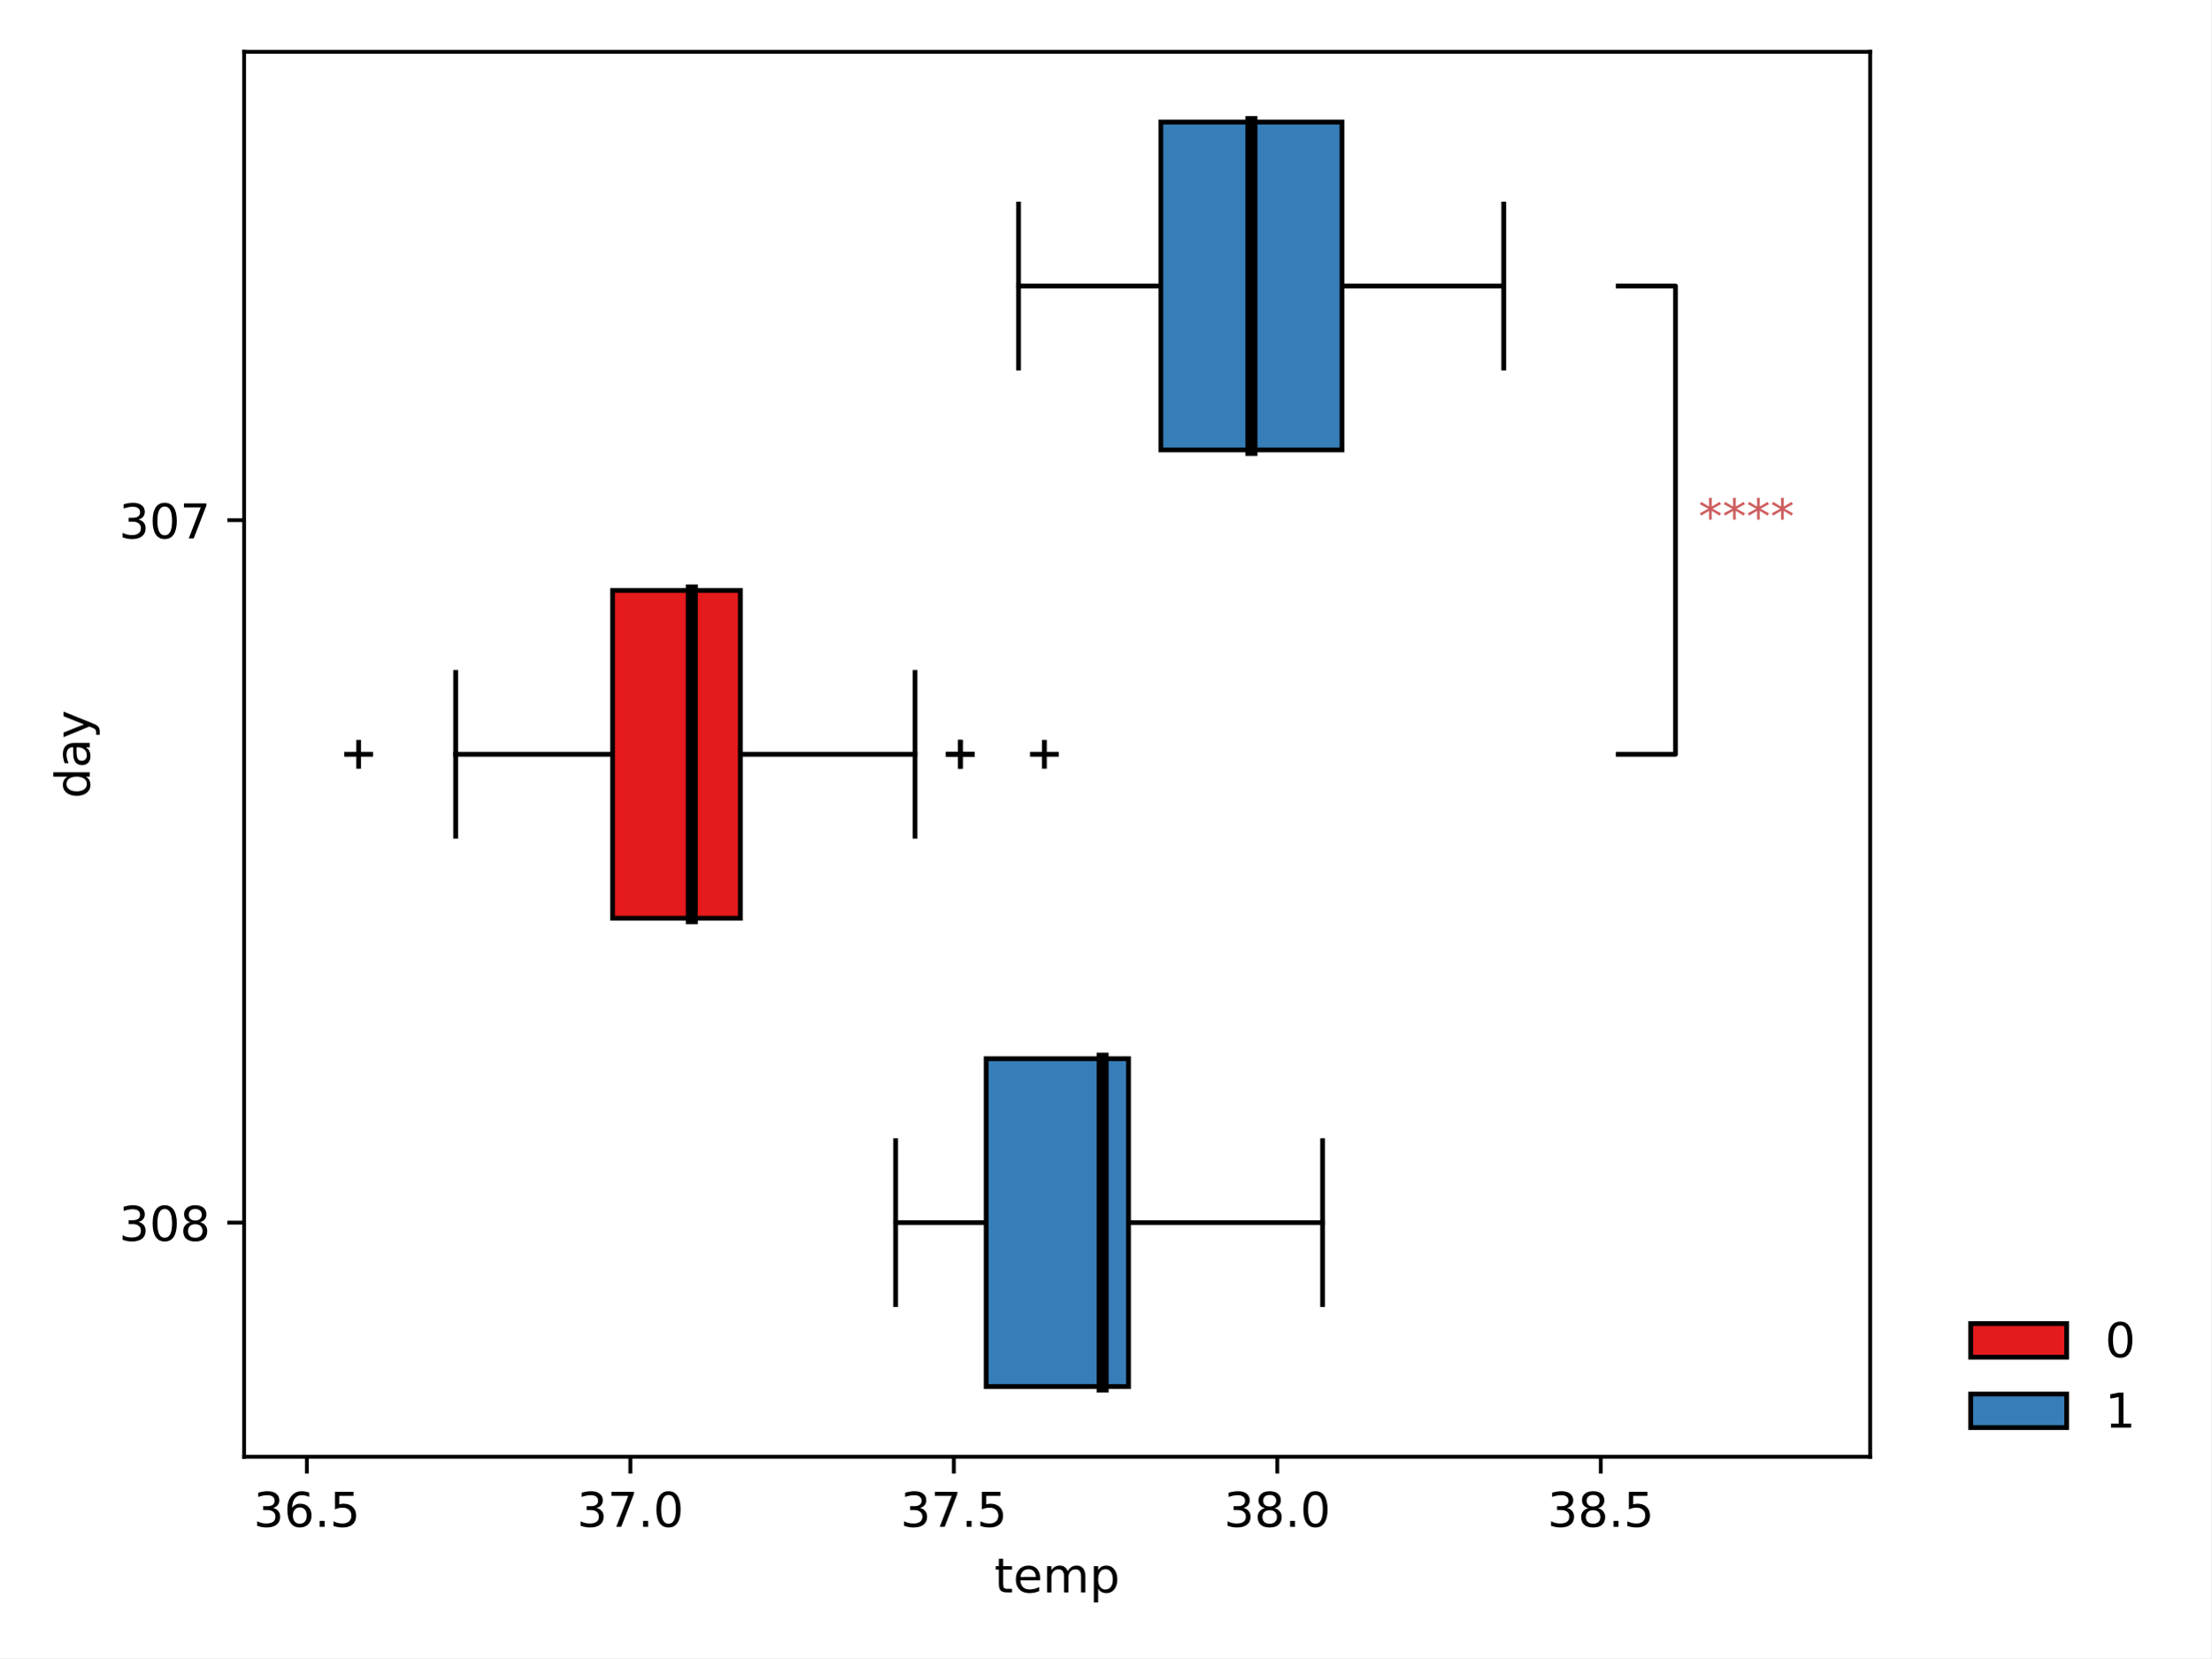
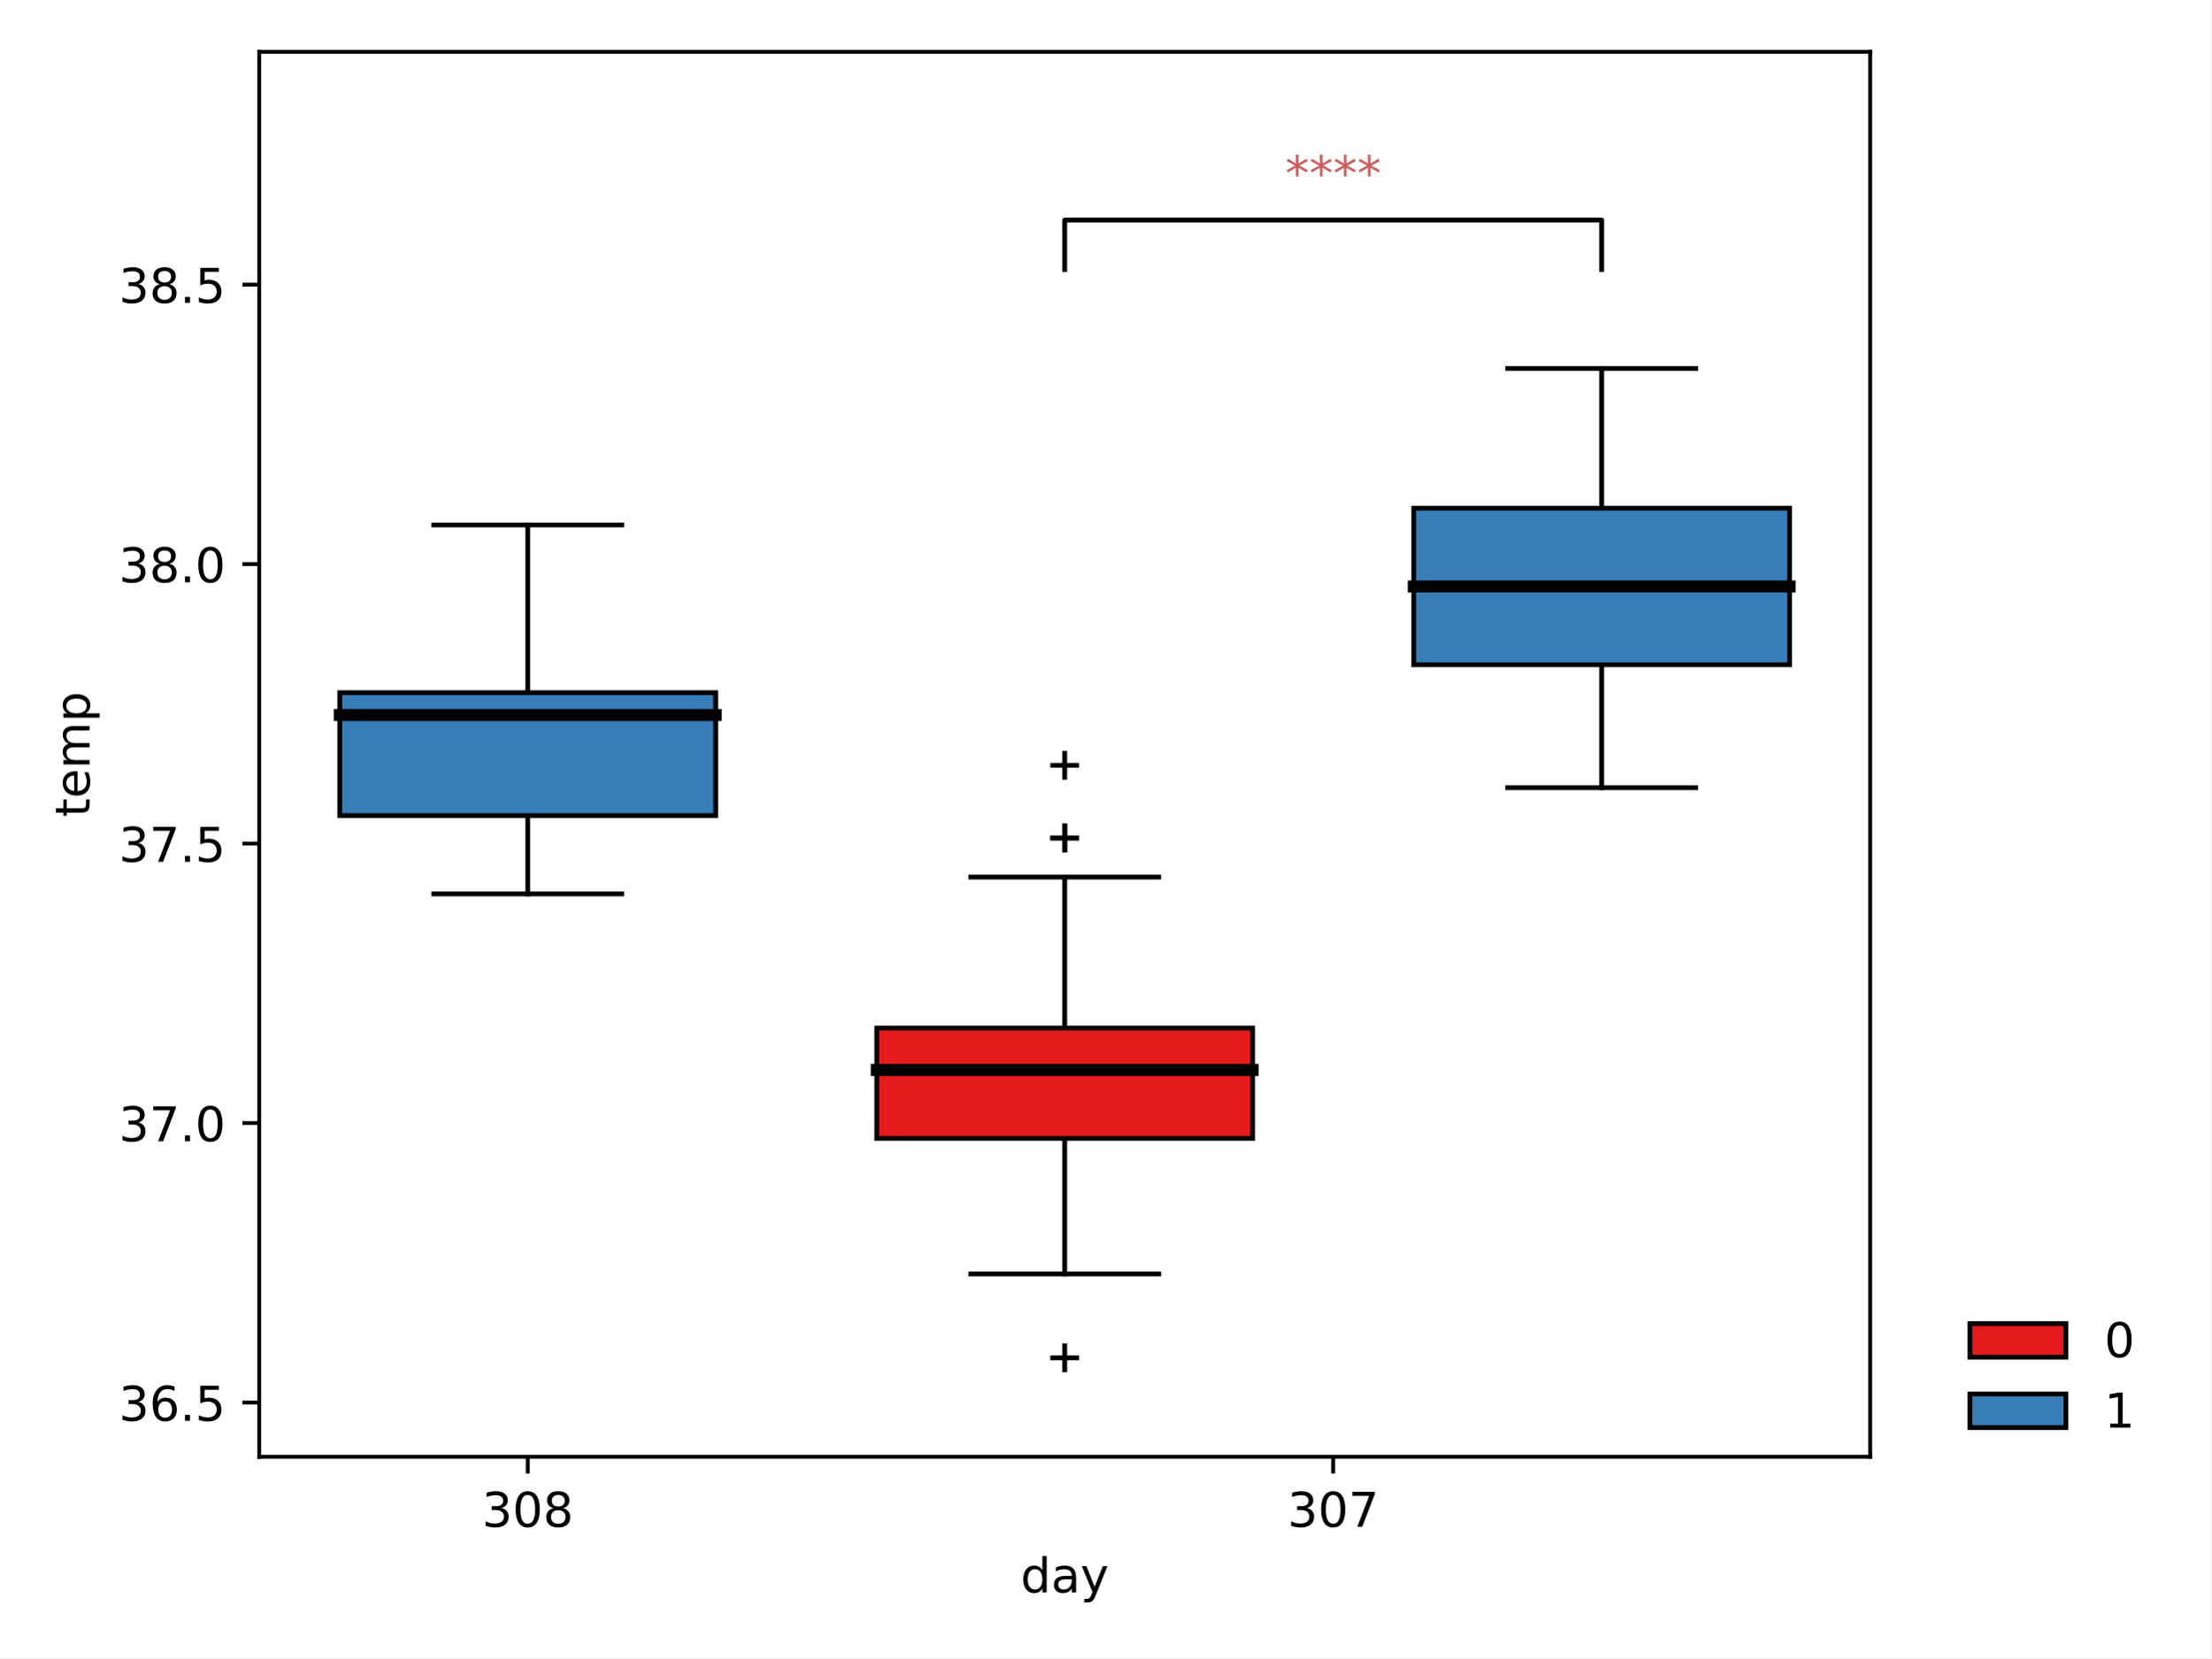
<svg xmlns="http://www.w3.org/2000/svg" xmlns:xlink="http://www.w3.org/1999/xlink" height="345.6pt" version="1.1" viewBox="0 0 460.8 345.6" width="460.8pt">
  <defs>
    <style type="text/css">
*{stroke-linecap:butt;stroke-linejoin:round;}
  </style>
  </defs>
  <g id="figure_1">
    <g id="patch_1">
      <path d="M 0 345.6  L 460.8 345.6  L 460.8 0  L 0 0  z " style="fill:#ffffff;" />
    </g>
    <g id="axes_1">
      <g id="patch_2">
-         <path d="M 50.87 303.64  L 389.754 303.64  L 389.754 10.8  L 50.87 10.8  z " style="fill:#ffffff;" />
+         <path d="M 54.02 303.64  L 389.754 303.64  L 389.754 10.8  L 54.02 10.8  z " style="fill:#ffffff;" />
      </g>
      <g id="matplotlib.axis_1">
        <g id="xtick_1">
          <g id="line2d_1">
            <defs>
-               <path d="M 0 0  L 0 3.5  " id="mb3184bf155" style="stroke:#000000;stroke-width:0.8;" />
-             </defs>
-             <g>
-               <use style="stroke:#000000;stroke-width:0.8;" x="63.949" xlink:href="#mb3184bf155" y="303.64" />
+               <path d="M 0 0  L 0 3.5  " id="m9e9b20db87" style="stroke:#000000;stroke-width:0.8;" />
+             </defs>
+             <g>
+               <use style="stroke:#000000;stroke-width:0.8;" x="109.976" xlink:href="#m9e9b20db87" y="303.64" />
            </g>
          </g>
          <g id="text_1">
            <defs>
              <path d="M 40.578 39.312  Q 47.656 37.797 51.625 33  Q 55.609 28.219 55.609 21.188  Q 55.609 10.406 48.188 4.484  Q 40.766 -1.422 27.094 -1.422  Q 22.516 -1.422 17.656 -0.516  Q 12.797 0.391 7.625 2.203  L 7.625 11.719  Q 11.719 9.328 16.594 8.109  Q 21.484 6.891 26.812 6.891  Q 36.078 6.891 40.938 10.547  Q 45.797 14.203 45.797 21.188  Q 45.797 27.641 41.281 31.266  Q 36.766 34.906 28.719 34.906  L 20.219 34.906  L 20.219 43.016  L 29.109 43.016  Q 36.375 43.016 40.234 45.922  Q 44.094 48.828 44.094 54.297  Q 44.094 59.906 40.109 62.906  Q 36.141 65.922 28.719 65.922  Q 24.656 65.922 20.016 65.031  Q 15.375 64.156 9.812 62.312  L 9.812 71.094  Q 15.438 72.656 20.344 73.438  Q 25.25 74.219 29.594 74.219  Q 40.828 74.219 47.359 69.109  Q 53.906 64.016 53.906 55.328  Q 53.906 49.266 50.438 45.094  Q 46.969 40.922 40.578 39.312  z " id="DejaVuSans-51" />
+               <path d="M 31.781 66.406  Q 24.172 66.406 20.328 58.906  Q 16.5 51.422 16.5 36.375  Q 16.5 21.391 20.328 13.891  Q 24.172 6.391 31.781 6.391  Q 39.453 6.391 43.281 13.891  Q 47.125 21.391 47.125 36.375  Q 47.125 51.422 43.281 58.906  Q 39.453 66.406 31.781 66.406  z M 31.781 74.219  Q 44.047 74.219 50.516 64.516  Q 56.984 54.828 56.984 36.375  Q 56.984 17.969 50.516 8.266  Q 44.047 -1.422 31.781 -1.422  Q 19.531 -1.422 13.062 8.266  Q 6.594 17.969 6.594 36.375  Q 6.594 54.828 13.062 64.516  Q 19.531 74.219 31.781 74.219  z " id="DejaVuSans-48" />
+               <path d="M 31.781 34.625  Q 24.75 34.625 20.719 30.859  Q 16.703 27.094 16.703 20.516  Q 16.703 13.922 20.719 10.156  Q 24.75 6.391 31.781 6.391  Q 38.812 6.391 42.859 10.172  Q 46.922 13.969 46.922 20.516  Q 46.922 27.094 42.891 30.859  Q 38.875 34.625 31.781 34.625  z M 21.922 38.812  Q 15.578 40.375 12.031 44.719  Q 8.5 49.078 8.5 55.328  Q 8.5 64.062 14.719 69.141  Q 20.953 74.219 31.781 74.219  Q 42.672 74.219 48.875 69.141  Q 55.078 64.062 55.078 55.328  Q 55.078 49.078 51.531 44.719  Q 48 40.375 41.703 38.812  Q 48.828 37.156 52.797 32.312  Q 56.781 27.484 56.781 20.516  Q 56.781 9.906 50.312 4.234  Q 43.844 -1.422 31.781 -1.422  Q 19.734 -1.422 13.25 4.234  Q 6.781 9.906 6.781 20.516  Q 6.781 27.484 10.781 32.312  Q 14.797 37.156 21.922 38.812  z M 18.312 54.391  Q 18.312 48.734 21.844 45.562  Q 25.391 42.391 31.781 42.391  Q 38.141 42.391 41.719 45.562  Q 45.312 48.734 45.312 54.391  Q 45.312 60.062 41.719 63.234  Q 38.141 66.406 31.781 66.406  Q 25.391 66.406 21.844 63.234  Q 18.312 60.062 18.312 54.391  z " id="DejaVuSans-56" />
+             </defs>
+             <g transform="translate(100.4319 318.2384)scale(0.1 -0.1)">
+               <use xlink:href="#DejaVuSans-51" />
+               <use x="63.623" xlink:href="#DejaVuSans-48" />
+               <use x="127.246" xlink:href="#DejaVuSans-56" />
+             </g>
+           </g>
+         </g>
+         <g id="xtick_2">
+           <g id="line2d_2">
+             <g>
+               <use style="stroke:#000000;stroke-width:0.8;" x="277.843" xlink:href="#m9e9b20db87" y="303.64" />
+             </g>
+           </g>
+           <g id="text_2">
+             <defs>
+               <path d="M 8.203 72.906  L 55.078 72.906  L 55.078 68.703  L 28.609 0  L 18.312 0  L 43.219 64.594  L 8.203 64.594  z " id="DejaVuSans-55" />
+             </defs>
+             <g transform="translate(268.2989 318.2384)scale(0.1 -0.1)">
+               <use xlink:href="#DejaVuSans-51" />
+               <use x="63.623" xlink:href="#DejaVuSans-48" />
+               <use x="127.246" xlink:href="#DejaVuSans-55" />
+             </g>
+           </g>
+         </g>
+         <g id="text_3">
+           <defs>
+             <path d="M 45.406 46.391  L 45.406 75.984  L 54.391 75.984  L 54.391 0  L 45.406 0  L 45.406 8.203  Q 42.578 3.328 38.25 0.953  Q 33.938 -1.422 27.875 -1.422  Q 17.969 -1.422 11.734 6.484  Q 5.516 14.406 5.516 27.297  Q 5.516 40.188 11.734 48.094  Q 17.969 56 27.875 56  Q 33.938 56 38.25 53.625  Q 42.578 51.266 45.406 46.391  z M 14.797 27.297  Q 14.797 17.391 18.875 11.75  Q 22.953 6.109 30.078 6.109  Q 37.203 6.109 41.297 11.75  Q 45.406 17.391 45.406 27.297  Q 45.406 37.203 41.297 42.844  Q 37.203 48.484 30.078 48.484  Q 22.953 48.484 18.875 42.844  Q 14.797 37.203 14.797 27.297  z " id="DejaVuSans-100" />
+             <path d="M 34.281 27.484  Q 23.391 27.484 19.188 25  Q 14.984 22.516 14.984 16.5  Q 14.984 11.719 18.141 8.906  Q 21.297 6.109 26.703 6.109  Q 34.188 6.109 38.703 11.406  Q 43.219 16.703 43.219 25.484  L 43.219 27.484  z M 52.203 31.203  L 52.203 0  L 43.219 0  L 43.219 8.297  Q 40.141 3.328 35.547 0.953  Q 30.953 -1.422 24.312 -1.422  Q 15.922 -1.422 10.953 3.297  Q 6 8.016 6 15.922  Q 6 25.141 12.172 29.828  Q 18.359 34.516 30.609 34.516  L 43.219 34.516  L 43.219 35.406  Q 43.219 41.609 39.141 45  Q 35.062 48.391 27.688 48.391  Q 23 48.391 18.547 47.266  Q 14.109 46.141 10.016 43.891  L 10.016 52.203  Q 14.938 54.109 19.578 55.047  Q 24.219 56 28.609 56  Q 40.484 56 46.344 49.844  Q 52.203 43.703 52.203 31.203  z " id="DejaVuSans-97" />
+             <path d="M 32.172 -5.078  Q 28.375 -14.844 24.75 -17.812  Q 21.141 -20.797 15.094 -20.797  L 7.906 -20.797  L 7.906 -13.281  L 13.188 -13.281  Q 16.891 -13.281 18.938 -11.516  Q 21 -9.766 23.484 -3.219  L 25.094 0.875  L 2.984 54.688  L 12.5 54.688  L 29.594 11.922  L 46.688 54.688  L 56.203 54.688  z " id="DejaVuSans-121" />
+           </defs>
+           <g transform="translate(212.6893 331.9166)scale(0.1 -0.1)">
+             <use xlink:href="#DejaVuSans-100" />
+             <use x="63.477" xlink:href="#DejaVuSans-97" />
+             <use x="124.756" xlink:href="#DejaVuSans-121" />
+           </g>
+         </g>
+       </g>
+       <g id="matplotlib.axis_2">
+         <g id="ytick_1">
+           <g id="line2d_3">
+             <defs>
+               <path d="M 0 0  L -3.5 0  " id="m54b683e108" style="stroke:#000000;stroke-width:0.8;" />
+             </defs>
+             <g>
+               <use style="stroke:#000000;stroke-width:0.8;" x="54.02" xlink:href="#m54b683e108" y="292.338" />
+             </g>
+           </g>
+           <g id="text_4">
+             <defs>
              <path d="M 33.016 40.375  Q 26.375 40.375 22.484 35.828  Q 18.609 31.297 18.609 23.391  Q 18.609 15.531 22.484 10.953  Q 26.375 6.391 33.016 6.391  Q 39.656 6.391 43.531 10.953  Q 47.406 15.531 47.406 23.391  Q 47.406 31.297 43.531 35.828  Q 39.656 40.375 33.016 40.375  z M 52.594 71.297  L 52.594 62.312  Q 48.875 64.062 45.094 64.984  Q 41.312 65.922 37.594 65.922  Q 27.828 65.922 22.672 59.328  Q 17.531 52.734 16.797 39.406  Q 19.672 43.656 24.016 45.922  Q 28.375 48.188 33.594 48.188  Q 44.578 48.188 50.953 41.516  Q 57.328 34.859 57.328 23.391  Q 57.328 12.156 50.688 5.359  Q 44.047 -1.422 33.016 -1.422  Q 20.359 -1.422 13.672 8.266  Q 6.984 17.969 6.984 36.375  Q 6.984 53.656 15.188 63.938  Q 23.391 74.219 37.203 74.219  Q 40.922 74.219 44.703 73.484  Q 48.484 72.75 52.594 71.297  z " id="DejaVuSans-54" />
              <path d="M 10.688 12.406  L 21 12.406  L 21 0  L 10.688 0  z " id="DejaVuSans-46" />
              <path d="M 10.797 72.906  L 49.516 72.906  L 49.516 64.594  L 19.828 64.594  L 19.828 46.734  Q 21.969 47.469 24.109 47.828  Q 26.266 48.188 28.422 48.188  Q 40.625 48.188 47.75 41.5  Q 54.891 34.812 54.891 23.391  Q 54.891 11.625 47.562 5.094  Q 40.234 -1.422 26.906 -1.422  Q 22.312 -1.422 17.547 -0.641  Q 12.797 0.141 7.719 1.703  L 7.719 11.625  Q 12.109 9.234 16.797 8.062  Q 21.484 6.891 26.703 6.891  Q 35.156 6.891 40.078 11.328  Q 45.016 15.766 45.016 23.391  Q 45.016 31 40.078 35.438  Q 35.156 39.891 26.703 39.891  Q 22.75 39.891 18.812 39.016  Q 14.891 38.141 10.797 36.281  z " id="DejaVuSans-53" />
            </defs>
-             <g transform="translate(52.81578 318.2384)scale(0.1 -0.1)">
+             <g transform="translate(24.75437 296.1376)scale(0.1 -0.1)">
              <use xlink:href="#DejaVuSans-51" />
              <use x="63.623" xlink:href="#DejaVuSans-54" />
              <use x="127.246" xlink:href="#DejaVuSans-46" />
              <use x="159.033" xlink:href="#DejaVuSans-53" />
            </g>
          </g>
        </g>
-         <g id="xtick_2">
-           <g id="line2d_2">
-             <g>
-               <use style="stroke:#000000;stroke-width:0.8;" x="131.364" xlink:href="#mb3184bf155" y="303.64" />
-             </g>
-           </g>
-           <g id="text_2">
-             <defs>
-               <path d="M 8.203 72.906  L 55.078 72.906  L 55.078 68.703  L 28.609 0  L 18.312 0  L 43.219 64.594  L 8.203 64.594  z " id="DejaVuSans-55" />
-               <path d="M 31.781 66.406  Q 24.172 66.406 20.328 58.906  Q 16.5 51.422 16.5 36.375  Q 16.5 21.391 20.328 13.891  Q 24.172 6.391 31.781 6.391  Q 39.453 6.391 43.281 13.891  Q 47.125 21.391 47.125 36.375  Q 47.125 51.422 43.281 58.906  Q 39.453 66.406 31.781 66.406  z M 31.781 74.219  Q 44.047 74.219 50.516 64.516  Q 56.984 54.828 56.984 36.375  Q 56.984 17.969 50.516 8.266  Q 44.047 -1.422 31.781 -1.422  Q 19.531 -1.422 13.062 8.266  Q 6.594 17.969 6.594 36.375  Q 6.594 54.828 13.062 64.516  Q 19.531 74.219 31.781 74.219  z " id="DejaVuSans-48" />
-             </defs>
-             <g transform="translate(120.2312 318.2384)scale(0.1 -0.1)">
+         <g id="ytick_2">
+           <g id="line2d_4">
+             <g>
+               <use style="stroke:#000000;stroke-width:0.8;" x="54.02" xlink:href="#m54b683e108" y="234.083" />
+             </g>
+           </g>
+           <g id="text_5">
+             <g transform="translate(24.75437 237.8819)scale(0.1 -0.1)">
              <use xlink:href="#DejaVuSans-51" />
              <use x="63.623" xlink:href="#DejaVuSans-55" />
              <use x="127.246" xlink:href="#DejaVuSans-46" />
              <use x="159.033" xlink:href="#DejaVuSans-48" />
            </g>
          </g>
        </g>
-         <g id="xtick_3">
-           <g id="line2d_3">
-             <g>
-               <use style="stroke:#000000;stroke-width:0.8;" x="198.78" xlink:href="#mb3184bf155" y="303.64" />
-             </g>
-           </g>
-           <g id="text_3">
-             <g transform="translate(187.6467 318.2384)scale(0.1 -0.1)">
+         <g id="ytick_3">
+           <g id="line2d_5">
+             <g>
+               <use style="stroke:#000000;stroke-width:0.8;" x="54.02" xlink:href="#m54b683e108" y="175.827" />
+             </g>
+           </g>
+           <g id="text_6">
+             <g transform="translate(24.75437 179.6261)scale(0.1 -0.1)">
              <use xlink:href="#DejaVuSans-51" />
              <use x="63.623" xlink:href="#DejaVuSans-55" />
              <use x="127.246" xlink:href="#DejaVuSans-46" />
              <use x="159.033" xlink:href="#DejaVuSans-53" />
            </g>
          </g>
        </g>
-         <g id="xtick_4">
-           <g id="line2d_4">
-             <g>
-               <use style="stroke:#000000;stroke-width:0.8;" x="266.195" xlink:href="#mb3184bf155" y="303.64" />
-             </g>
-           </g>
-           <g id="text_4">
-             <defs>
-               <path d="M 31.781 34.625  Q 24.75 34.625 20.719 30.859  Q 16.703 27.094 16.703 20.516  Q 16.703 13.922 20.719 10.156  Q 24.75 6.391 31.781 6.391  Q 38.812 6.391 42.859 10.172  Q 46.922 13.969 46.922 20.516  Q 46.922 27.094 42.891 30.859  Q 38.875 34.625 31.781 34.625  z M 21.922 38.812  Q 15.578 40.375 12.031 44.719  Q 8.5 49.078 8.5 55.328  Q 8.5 64.062 14.719 69.141  Q 20.953 74.219 31.781 74.219  Q 42.672 74.219 48.875 69.141  Q 55.078 64.062 55.078 55.328  Q 55.078 49.078 51.531 44.719  Q 48 40.375 41.703 38.812  Q 48.828 37.156 52.797 32.312  Q 56.781 27.484 56.781 20.516  Q 56.781 9.906 50.312 4.234  Q 43.844 -1.422 31.781 -1.422  Q 19.734 -1.422 13.25 4.234  Q 6.781 9.906 6.781 20.516  Q 6.781 27.484 10.781 32.312  Q 14.797 37.156 21.922 38.812  z M 18.312 54.391  Q 18.312 48.734 21.844 45.562  Q 25.391 42.391 31.781 42.391  Q 38.141 42.391 41.719 45.562  Q 45.312 48.734 45.312 54.391  Q 45.312 60.062 41.719 63.234  Q 38.141 66.406 31.781 66.406  Q 25.391 66.406 21.844 63.234  Q 18.312 60.062 18.312 54.391  z " id="DejaVuSans-56" />
-             </defs>
-             <g transform="translate(255.0621 318.2384)scale(0.1 -0.1)">
+         <g id="ytick_4">
+           <g id="line2d_6">
+             <g>
+               <use style="stroke:#000000;stroke-width:0.8;" x="54.02" xlink:href="#m54b683e108" y="117.571" />
+             </g>
+           </g>
+           <g id="text_7">
+             <g transform="translate(24.75437 121.3704)scale(0.1 -0.1)">
              <use xlink:href="#DejaVuSans-51" />
              <use x="63.623" xlink:href="#DejaVuSans-56" />
              <use x="127.246" xlink:href="#DejaVuSans-46" />
              <use x="159.033" xlink:href="#DejaVuSans-48" />
            </g>
          </g>
        </g>
-         <g id="xtick_5">
-           <g id="line2d_5">
-             <g>
-               <use style="stroke:#000000;stroke-width:0.8;" x="333.61" xlink:href="#mb3184bf155" y="303.64" />
-             </g>
-           </g>
-           <g id="text_5">
-             <g transform="translate(322.4776 318.2384)scale(0.1 -0.1)">
+         <g id="ytick_5">
+           <g id="line2d_7">
+             <g>
+               <use style="stroke:#000000;stroke-width:0.8;" x="54.02" xlink:href="#m54b683e108" y="59.315" />
+             </g>
+           </g>
+           <g id="text_8">
+             <g transform="translate(24.75437 63.11461)scale(0.1 -0.1)">
              <use xlink:href="#DejaVuSans-51" />
              <use x="63.623" xlink:href="#DejaVuSans-56" />
              <use x="127.246" xlink:href="#DejaVuSans-46" />
              <use x="159.033" xlink:href="#DejaVuSans-53" />
            </g>
          </g>
        </g>
-         <g id="text_6">
+         <g id="text_9">
          <defs>
            <path d="M 18.312 70.219  L 18.312 54.688  L 36.812 54.688  L 36.812 47.703  L 18.312 47.703  L 18.312 18.016  Q 18.312 11.328 20.141 9.422  Q 21.969 7.516 27.594 7.516  L 36.812 7.516  L 36.812 0  L 27.594 0  Q 17.188 0 13.234 3.875  Q 9.281 7.766 9.281 18.016  L 9.281 47.703  L 2.688 47.703  L 2.688 54.688  L 9.281 54.688  L 9.281 70.219  z " id="DejaVuSans-116" />
            <path d="M 56.203 29.594  L 56.203 25.203  L 14.891 25.203  Q 15.484 15.922 20.484 11.062  Q 25.484 6.203 34.422 6.203  Q 39.594 6.203 44.453 7.469  Q 49.312 8.734 54.109 11.281  L 54.109 2.781  Q 49.266 0.734 44.188 -0.344  Q 39.109 -1.422 33.891 -1.422  Q 20.797 -1.422 13.156 6.188  Q 5.516 13.812 5.516 26.812  Q 5.516 40.234 12.766 48.109  Q 20.016 56 32.328 56  Q 43.359 56 49.781 48.891  Q 56.203 41.797 56.203 29.594  z M 47.219 32.234  Q 47.125 39.594 43.094 43.984  Q 39.062 48.391 32.422 48.391  Q 24.906 48.391 20.391 44.141  Q 15.875 39.891 15.188 32.172  z " id="DejaVuSans-101" />
            <path d="M 52 44.188  Q 55.375 50.25 60.062 53.125  Q 64.75 56 71.094 56  Q 79.641 56 84.281 50.016  Q 88.922 44.047 88.922 33.016  L 88.922 0  L 79.891 0  L 79.891 32.719  Q 79.891 40.578 77.094 44.375  Q 74.312 48.188 68.609 48.188  Q 61.625 48.188 57.562 43.547  Q 53.516 38.922 53.516 30.906  L 53.516 0  L 44.484 0  L 44.484 32.719  Q 44.484 40.625 41.703 44.406  Q 38.922 48.188 33.109 48.188  Q 26.219 48.188 22.156 43.531  Q 18.109 38.875 18.109 30.906  L 18.109 0  L 9.078 0  L 9.078 54.688  L 18.109 54.688  L 18.109 46.188  Q 21.188 51.219 25.484 53.609  Q 29.781 56 35.688 56  Q 41.656 56 45.828 52.969  Q 50 49.953 52 44.188  z " id="DejaVuSans-109" />
            <path d="M 18.109 8.203  L 18.109 -20.797  L 9.078 -20.797  L 9.078 54.688  L 18.109 54.688  L 18.109 46.391  Q 20.953 51.266 25.266 53.625  Q 29.594 56 35.594 56  Q 45.562 56 51.781 48.094  Q 58.016 40.188 58.016 27.297  Q 58.016 14.406 51.781 6.484  Q 45.562 -1.422 35.594 -1.422  Q 29.594 -1.422 25.266 0.953  Q 20.953 3.328 18.109 8.203  z M 48.688 27.297  Q 48.688 37.203 44.609 42.844  Q 40.531 48.484 33.406 48.484  Q 26.266 48.484 22.188 42.844  Q 18.109 37.203 18.109 27.297  Q 18.109 17.391 22.188 11.75  Q 26.266 6.109 33.406 6.109  Q 40.531 6.109 44.609 11.75  Q 48.688 17.391 48.688 27.297  z " id="DejaVuSans-112" />
          </defs>
-           <g transform="translate(207.2308 331.9166)scale(0.1 -0.1)">
+           <g transform="translate(18.67469 170.3013)rotate(-90)scale(0.1 -0.1)">
            <use xlink:href="#DejaVuSans-116" />
            <use x="39.209" xlink:href="#DejaVuSans-101" />
            <use x="100.732" xlink:href="#DejaVuSans-109" />
            <use x="198.145" xlink:href="#DejaVuSans-112" />
          </g>
        </g>
      </g>
-       <g id="matplotlib.axis_2">
-         <g id="ytick_1">
-           <g id="line2d_6">
-             <defs>
-               <path d="M 0 0  L -3.5 0  " id="mc99d6a86c3" style="stroke:#000000;stroke-width:0.8;" />
-             </defs>
-             <g>
-               <use style="stroke:#000000;stroke-width:0.8;" x="50.87" xlink:href="#mc99d6a86c3" y="254.833" />
-             </g>
-           </g>
-           <g id="text_7">
-             <g transform="translate(24.7825 258.6326)scale(0.1 -0.1)">
-               <use xlink:href="#DejaVuSans-51" />
-               <use x="63.623" xlink:href="#DejaVuSans-48" />
-               <use x="127.246" xlink:href="#DejaVuSans-56" />
-             </g>
-           </g>
-         </g>
-         <g id="ytick_2">
-           <g id="line2d_7">
-             <g>
-               <use style="stroke:#000000;stroke-width:0.8;" x="50.87" xlink:href="#mc99d6a86c3" y="108.413" />
-             </g>
-           </g>
-           <g id="text_8">
-             <g transform="translate(24.7825 112.2126)scale(0.1 -0.1)">
-               <use xlink:href="#DejaVuSans-51" />
-               <use x="63.623" xlink:href="#DejaVuSans-48" />
-               <use x="127.246" xlink:href="#DejaVuSans-55" />
-             </g>
-           </g>
-         </g>
-         <g id="text_9">
-           <defs>
-             <path d="M 45.406 46.391  L 45.406 75.984  L 54.391 75.984  L 54.391 0  L 45.406 0  L 45.406 8.203  Q 42.578 3.328 38.25 0.953  Q 33.938 -1.422 27.875 -1.422  Q 17.969 -1.422 11.734 6.484  Q 5.516 14.406 5.516 27.297  Q 5.516 40.188 11.734 48.094  Q 17.969 56 27.875 56  Q 33.938 56 38.25 53.625  Q 42.578 51.266 45.406 46.391  z M 14.797 27.297  Q 14.797 17.391 18.875 11.75  Q 22.953 6.109 30.078 6.109  Q 37.203 6.109 41.297 11.75  Q 45.406 17.391 45.406 27.297  Q 45.406 37.203 41.297 42.844  Q 37.203 48.484 30.078 48.484  Q 22.953 48.484 18.875 42.844  Q 14.797 37.203 14.797 27.297  z " id="DejaVuSans-100" />
-             <path d="M 34.281 27.484  Q 23.391 27.484 19.188 25  Q 14.984 22.516 14.984 16.5  Q 14.984 11.719 18.141 8.906  Q 21.297 6.109 26.703 6.109  Q 34.188 6.109 38.703 11.406  Q 43.219 16.703 43.219 25.484  L 43.219 27.484  z M 52.203 31.203  L 52.203 0  L 43.219 0  L 43.219 8.297  Q 40.141 3.328 35.547 0.953  Q 30.953 -1.422 24.312 -1.422  Q 15.922 -1.422 10.953 3.297  Q 6 8.016 6 15.922  Q 6 25.141 12.172 29.828  Q 18.359 34.516 30.609 34.516  L 43.219 34.516  L 43.219 35.406  Q 43.219 41.609 39.141 45  Q 35.062 48.391 27.688 48.391  Q 23 48.391 18.547 47.266  Q 14.109 46.141 10.016 43.891  L 10.016 52.203  Q 14.938 54.109 19.578 55.047  Q 24.219 56 28.609 56  Q 40.484 56 46.344 49.844  Q 52.203 43.703 52.203 31.203  z " id="DejaVuSans-97" />
-             <path d="M 32.172 -5.078  Q 28.375 -14.844 24.75 -17.812  Q 21.141 -20.797 15.094 -20.797  L 7.906 -20.797  L 7.906 -13.281  L 13.188 -13.281  Q 16.891 -13.281 18.938 -11.516  Q 21 -9.766 23.484 -3.219  L 25.094 0.875  L 2.984 54.688  L 12.5 54.688  L 29.594 11.922  L 46.688 54.688  L 56.203 54.688  z " id="DejaVuSans-121" />
-           </defs>
-           <g transform="translate(18.70281 166.4177)rotate(-90)scale(0.1 -0.1)">
-             <use xlink:href="#DejaVuSans-100" />
-             <use x="63.477" xlink:href="#DejaVuSans-97" />
-             <use x="124.756" xlink:href="#DejaVuSans-121" />
-           </g>
-         </g>
-       </g>
      <g id="line2d_8">
-         <path clip-path="url(#p48c6e43bc2)" d="M 205.521 254.833  L 186.645 254.833  " style="fill:none;stroke:#000000;stroke-linecap:square;" />
+         <path clip-path="url(#p80604685f8)" d="M 109.976 170.001  L 109.976 186.313  " style="fill:none;stroke:#000000;stroke-linecap:square;" />
      </g>
      <g id="line2d_9">
-         <path clip-path="url(#p48c6e43bc2)" d="M 235.184 254.833  L 275.633 254.833  " style="fill:none;stroke:#000000;stroke-linecap:square;" />
+         <path clip-path="url(#p80604685f8)" d="M 109.976 144.369  L 109.976 109.415  " style="fill:none;stroke:#000000;stroke-linecap:square;" />
      </g>
      <g id="line2d_10">
-         <path clip-path="url(#p48c6e43bc2)" d="M 186.645 271.916  L 186.645 237.751  " style="fill:none;stroke:#000000;stroke-linecap:square;" />
+         <path clip-path="url(#p80604685f8)" d="M 90.391 186.313  L 129.56 186.313  " style="fill:none;stroke:#000000;stroke-linecap:square;" />
      </g>
      <g id="line2d_11">
-         <path clip-path="url(#p48c6e43bc2)" d="M 275.633 271.916  L 275.633 237.751  " style="fill:none;stroke:#000000;stroke-linecap:square;" />
+         <path clip-path="url(#p80604685f8)" d="M 90.391 109.415  L 129.56 109.415  " style="fill:none;stroke:#000000;stroke-linecap:square;" />
      </g>
      <g id="line2d_12" />
      <g id="line2d_13">
-         <path clip-path="url(#p48c6e43bc2)" d="M 127.656 157.22  L 94.96 157.22  " style="fill:none;stroke:#000000;stroke-linecap:square;" />
+         <path clip-path="url(#p80604685f8)" d="M 221.887 237.287  L 221.887 265.541  " style="fill:none;stroke:#000000;stroke-linecap:square;" />
      </g>
      <g id="line2d_14">
-         <path clip-path="url(#p48c6e43bc2)" d="M 154.285 157.22  L 190.69 157.22  " style="fill:none;stroke:#000000;stroke-linecap:square;" />
+         <path clip-path="url(#p80604685f8)" d="M 221.887 214.276  L 221.887 182.818  " style="fill:none;stroke:#000000;stroke-linecap:square;" />
      </g>
      <g id="line2d_15">
-         <path clip-path="url(#p48c6e43bc2)" d="M 94.96 174.302  L 94.96 140.138  " style="fill:none;stroke:#000000;stroke-linecap:square;" />
+         <path clip-path="url(#p80604685f8)" d="M 202.303 265.541  L 241.471 265.541  " style="fill:none;stroke:#000000;stroke-linecap:square;" />
      </g>
      <g id="line2d_16">
-         <path clip-path="url(#p48c6e43bc2)" d="M 190.69 174.302  L 190.69 140.138  " style="fill:none;stroke:#000000;stroke-linecap:square;" />
+         <path clip-path="url(#p80604685f8)" d="M 202.303 182.818  L 241.471 182.818  " style="fill:none;stroke:#000000;stroke-linecap:square;" />
      </g>
      <g id="line2d_17">
        <defs>
-           <path d="M -3 0  L 3 0  M 0 3  L 0 -3  " id="m7caa1c03c3" style="stroke:#000000;" />
+           <path d="M -3 0  L 3 0  M 0 3  L 0 -3  " id="me521ef0d3c" style="stroke:#000000;" />
        </defs>
-         <g clip-path="url(#p48c6e43bc2)">
-           <use style="fill-opacity:0;stroke:#000000;" x="74.735" xlink:href="#m7caa1c03c3" y="157.22" />
-           <use style="fill-opacity:0;stroke:#000000;" x="200.128" xlink:href="#m7caa1c03c3" y="157.22" />
-           <use style="fill-opacity:0;stroke:#000000;" x="217.656" xlink:href="#m7caa1c03c3" y="157.22" />
-           <use style="fill-opacity:0;stroke:#000000;" x="200.128" xlink:href="#m7caa1c03c3" y="157.22" />
+         <g clip-path="url(#p80604685f8)">
+           <use style="fill-opacity:0;stroke:#000000;" x="221.887" xlink:href="#me521ef0d3c" y="283.017" />
+           <use style="fill-opacity:0;stroke:#000000;" x="221.887" xlink:href="#me521ef0d3c" y="174.662" />
+           <use style="fill-opacity:0;stroke:#000000;" x="221.887" xlink:href="#me521ef0d3c" y="159.515" />
+           <use style="fill-opacity:0;stroke:#000000;" x="221.887" xlink:href="#me521ef0d3c" y="174.662" />
        </g>
      </g>
      <g id="line2d_18">
-         <path clip-path="url(#p48c6e43bc2)" d="M 241.925 59.607  L 212.263 59.607  " style="fill:none;stroke:#000000;stroke-linecap:square;" />
+         <path clip-path="url(#p80604685f8)" d="M 333.798 138.543  L 333.798 164.176  " style="fill:none;stroke:#000000;stroke-linecap:square;" />
      </g>
      <g id="line2d_19">
-         <path clip-path="url(#p48c6e43bc2)" d="M 279.678 59.607  L 313.386 59.607  " style="fill:none;stroke:#000000;stroke-linecap:square;" />
+         <path clip-path="url(#p80604685f8)" d="M 333.798 105.92  L 333.798 76.792  " style="fill:none;stroke:#000000;stroke-linecap:square;" />
      </g>
      <g id="line2d_20">
-         <path clip-path="url(#p48c6e43bc2)" d="M 212.263 76.689  L 212.263 42.524  " style="fill:none;stroke:#000000;stroke-linecap:square;" />
+         <path clip-path="url(#p80604685f8)" d="M 314.214 164.176  L 353.383 164.176  " style="fill:none;stroke:#000000;stroke-linecap:square;" />
      </g>
      <g id="line2d_21">
-         <path clip-path="url(#p48c6e43bc2)" d="M 313.386 76.689  L 313.386 42.524  " style="fill:none;stroke:#000000;stroke-linecap:square;" />
+         <path clip-path="url(#p80604685f8)" d="M 314.214 76.792  L 353.383 76.792  " style="fill:none;stroke:#000000;stroke-linecap:square;" />
      </g>
      <g id="line2d_22" />
      <g id="line2d_23">
-         <path clip-path="url(#p48c6e43bc2)" d="M 337.251 157.22  L 349.183 157.22  L 349.183 59.607  L 337.251 59.607  " style="fill:none;stroke:#000000;stroke-linecap:square;" />
+         <path clip-path="url(#p80604685f8)" d="M 221.887 56.17  L 221.887 45.858  L 333.798 45.858  L 333.798 56.17  " style="fill:none;stroke:#000000;stroke-linecap:square;" />
      </g>
      <g id="patch_3">
-         <path clip-path="url(#p48c6e43bc2)" d="M 205.521 288.998  L 205.521 220.669  L 235.184 220.669  L 235.184 288.998  L 205.521 288.998  z " style="fill:#377eb8;stroke:#000000;stroke-linejoin:miter;" />
+         <path clip-path="url(#p80604685f8)" d="M 70.807 170.001  L 149.145 170.001  L 149.145 144.369  L 70.807 144.369  L 70.807 170.001  z " style="fill:#377eb8;stroke:#000000;stroke-linejoin:miter;" />
      </g>
      <g id="patch_4">
-         <path clip-path="url(#p48c6e43bc2)" d="M 127.656 191.385  L 127.656 123.055  L 154.285 123.055  L 154.285 191.385  L 127.656 191.385  z " style="fill:#e41a1c;stroke:#000000;stroke-linejoin:miter;" />
+         <path clip-path="url(#p80604685f8)" d="M 182.718 237.287  L 261.056 237.287  L 261.056 214.276  L 182.718 214.276  L 182.718 237.287  z " style="fill:#e41a1c;stroke:#000000;stroke-linejoin:miter;" />
      </g>
      <g id="patch_5">
-         <path clip-path="url(#p48c6e43bc2)" d="M 241.925 93.771  L 241.925 25.442  L 279.678 25.442  L 279.678 93.771  L 241.925 93.771  z " style="fill:#377eb8;stroke:#000000;stroke-linejoin:miter;" />
+         <path clip-path="url(#p80604685f8)" d="M 294.629 138.543  L 372.967 138.543  L 372.967 105.92  L 294.629 105.92  L 294.629 138.543  z " style="fill:#377eb8;stroke:#000000;stroke-linejoin:miter;" />
      </g>
      <g id="line2d_24">
-         <path clip-path="url(#p48c6e43bc2)" d="M 229.791 288.998  L 229.791 220.669  " style="fill:none;stroke:#000000;stroke-linecap:square;stroke-width:2.5;" />
+         <path clip-path="url(#p80604685f8)" d="M 70.807 149.029  L 149.145 149.029  " style="fill:none;stroke:#000000;stroke-linecap:square;stroke-width:2.5;" />
      </g>
      <g id="line2d_25">
-         <path clip-path="url(#p48c6e43bc2)" d="M 144.173 191.385  L 144.173 123.055  " style="fill:none;stroke:#000000;stroke-linecap:square;stroke-width:2.5;" />
+         <path clip-path="url(#p80604685f8)" d="M 182.718 223.014  L 261.056 223.014  " style="fill:none;stroke:#000000;stroke-linecap:square;stroke-width:2.5;" />
      </g>
      <g id="line2d_26">
-         <path clip-path="url(#p48c6e43bc2)" d="M 260.802 93.771  L 260.802 25.442  " style="fill:none;stroke:#000000;stroke-linecap:square;stroke-width:2.5;" />
+         <path clip-path="url(#p80604685f8)" d="M 294.629 122.232  L 372.967 122.232  " style="fill:none;stroke:#000000;stroke-linecap:square;stroke-width:2.5;" />
      </g>
      <g id="patch_6">
-         <path d="M 50.87 303.64  L 50.87 10.8  " style="fill:none;stroke:#000000;stroke-linecap:square;stroke-linejoin:miter;stroke-width:0.8;" />
+         <path d="M 54.02 303.64  L 54.02 10.8  " style="fill:none;stroke:#000000;stroke-linecap:square;stroke-linejoin:miter;stroke-width:0.8;" />
      </g>
      <g id="patch_7">
        <path d="M 389.754 303.64  L 389.754 10.8  " style="fill:none;stroke:#000000;stroke-linecap:square;stroke-linejoin:miter;stroke-width:0.8;" />
      </g>
      <g id="patch_8">
-         <path d="M 50.87 303.64  L 389.754 303.64  " style="fill:none;stroke:#000000;stroke-linecap:square;stroke-linejoin:miter;stroke-width:0.8;" />
+         <path d="M 54.02 303.64  L 389.754 303.64  " style="fill:none;stroke:#000000;stroke-linecap:square;stroke-linejoin:miter;stroke-width:0.8;" />
      </g>
      <g id="patch_9">
-         <path d="M 50.87 10.8  L 389.754 10.8  " style="fill:none;stroke:#000000;stroke-linecap:square;stroke-linejoin:miter;stroke-width:0.8;" />
+         <path d="M 54.02 10.8  L 389.754 10.8  " style="fill:none;stroke:#000000;stroke-linecap:square;stroke-linejoin:miter;stroke-width:0.8;" />
      </g>
      <g id="text_10">
        <defs>
          <path d="M 47.016 60.891  L 29.5 51.422  L 47.016 41.891  L 44.188 37.109  L 27.781 47.016  L 27.781 28.609  L 22.219 28.609  L 22.219 47.016  L 5.812 37.109  L 2.984 41.891  L 20.516 51.422  L 2.984 60.891  L 5.812 65.719  L 22.219 55.812  L 22.219 74.219  L 27.781 74.219  L 27.781 55.812  L 44.188 65.719  z " id="DejaVuSans-42" />
        </defs>
-         <g style="fill:#cd5c5c;" transform="translate(353.9564 111.1727)scale(0.1 -0.1)">
+         <g style="fill:#cd5c5c;" transform="translate(267.8427 39.65411)scale(0.1 -0.1)">
          <use xlink:href="#DejaVuSans-42" />
          <use x="50" xlink:href="#DejaVuSans-42" />
          <use x="100" xlink:href="#DejaVuSans-42" />
          <use x="150" xlink:href="#DejaVuSans-42" />
        </g>
      </g>
      <g id="legend_1">
        <g id="patch_10">
-           <path d="M 410.698 282.882  L 430.698 282.882  L 430.698 275.882  L 410.698 275.882  z " style="fill:#e41a1c;stroke:#000000;stroke-linejoin:miter;" />
+           <path d="M 410.541 282.882  L 430.541 282.882  L 430.541 275.882  L 410.541 275.882  z " style="fill:#e41a1c;stroke:#000000;stroke-linejoin:miter;" />
        </g>
        <g id="text_11">
-           <g transform="translate(438.6982 282.8822)scale(0.1 -0.1)">
+           <g transform="translate(438.5407 282.8822)scale(0.1 -0.1)">
            <use xlink:href="#DejaVuSans-48" />
          </g>
        </g>
        <g id="patch_11">
-           <path d="M 410.698 297.56  L 430.698 297.56  L 430.698 290.56  L 410.698 290.56  z " style="fill:#377eb8;stroke:#000000;stroke-linejoin:miter;" />
+           <path d="M 410.541 297.56  L 430.541 297.56  L 430.541 290.56  L 410.541 290.56  z " style="fill:#377eb8;stroke:#000000;stroke-linejoin:miter;" />
        </g>
        <g id="text_12">
          <defs>
            <path d="M 12.406 8.297  L 28.516 8.297  L 28.516 63.922  L 10.984 60.406  L 10.984 69.391  L 28.422 72.906  L 38.281 72.906  L 38.281 8.297  L 54.391 8.297  L 54.391 0  L 12.406 0  z " id="DejaVuSans-49" />
          </defs>
-           <g transform="translate(438.6982 297.5603)scale(0.1 -0.1)">
+           <g transform="translate(438.5407 297.5603)scale(0.1 -0.1)">
            <use xlink:href="#DejaVuSans-49" />
          </g>
        </g>
      </g>
    </g>
  </g>
  <defs>
-     <clipPath id="p48c6e43bc2">
-       <rect height="292.84" width="338.884" x="50.87" y="10.8" />
+     <clipPath id="p80604685f8">
+       <rect height="292.84" width="335.734" x="54.02" y="10.8" />
    </clipPath>
  </defs>
</svg>
